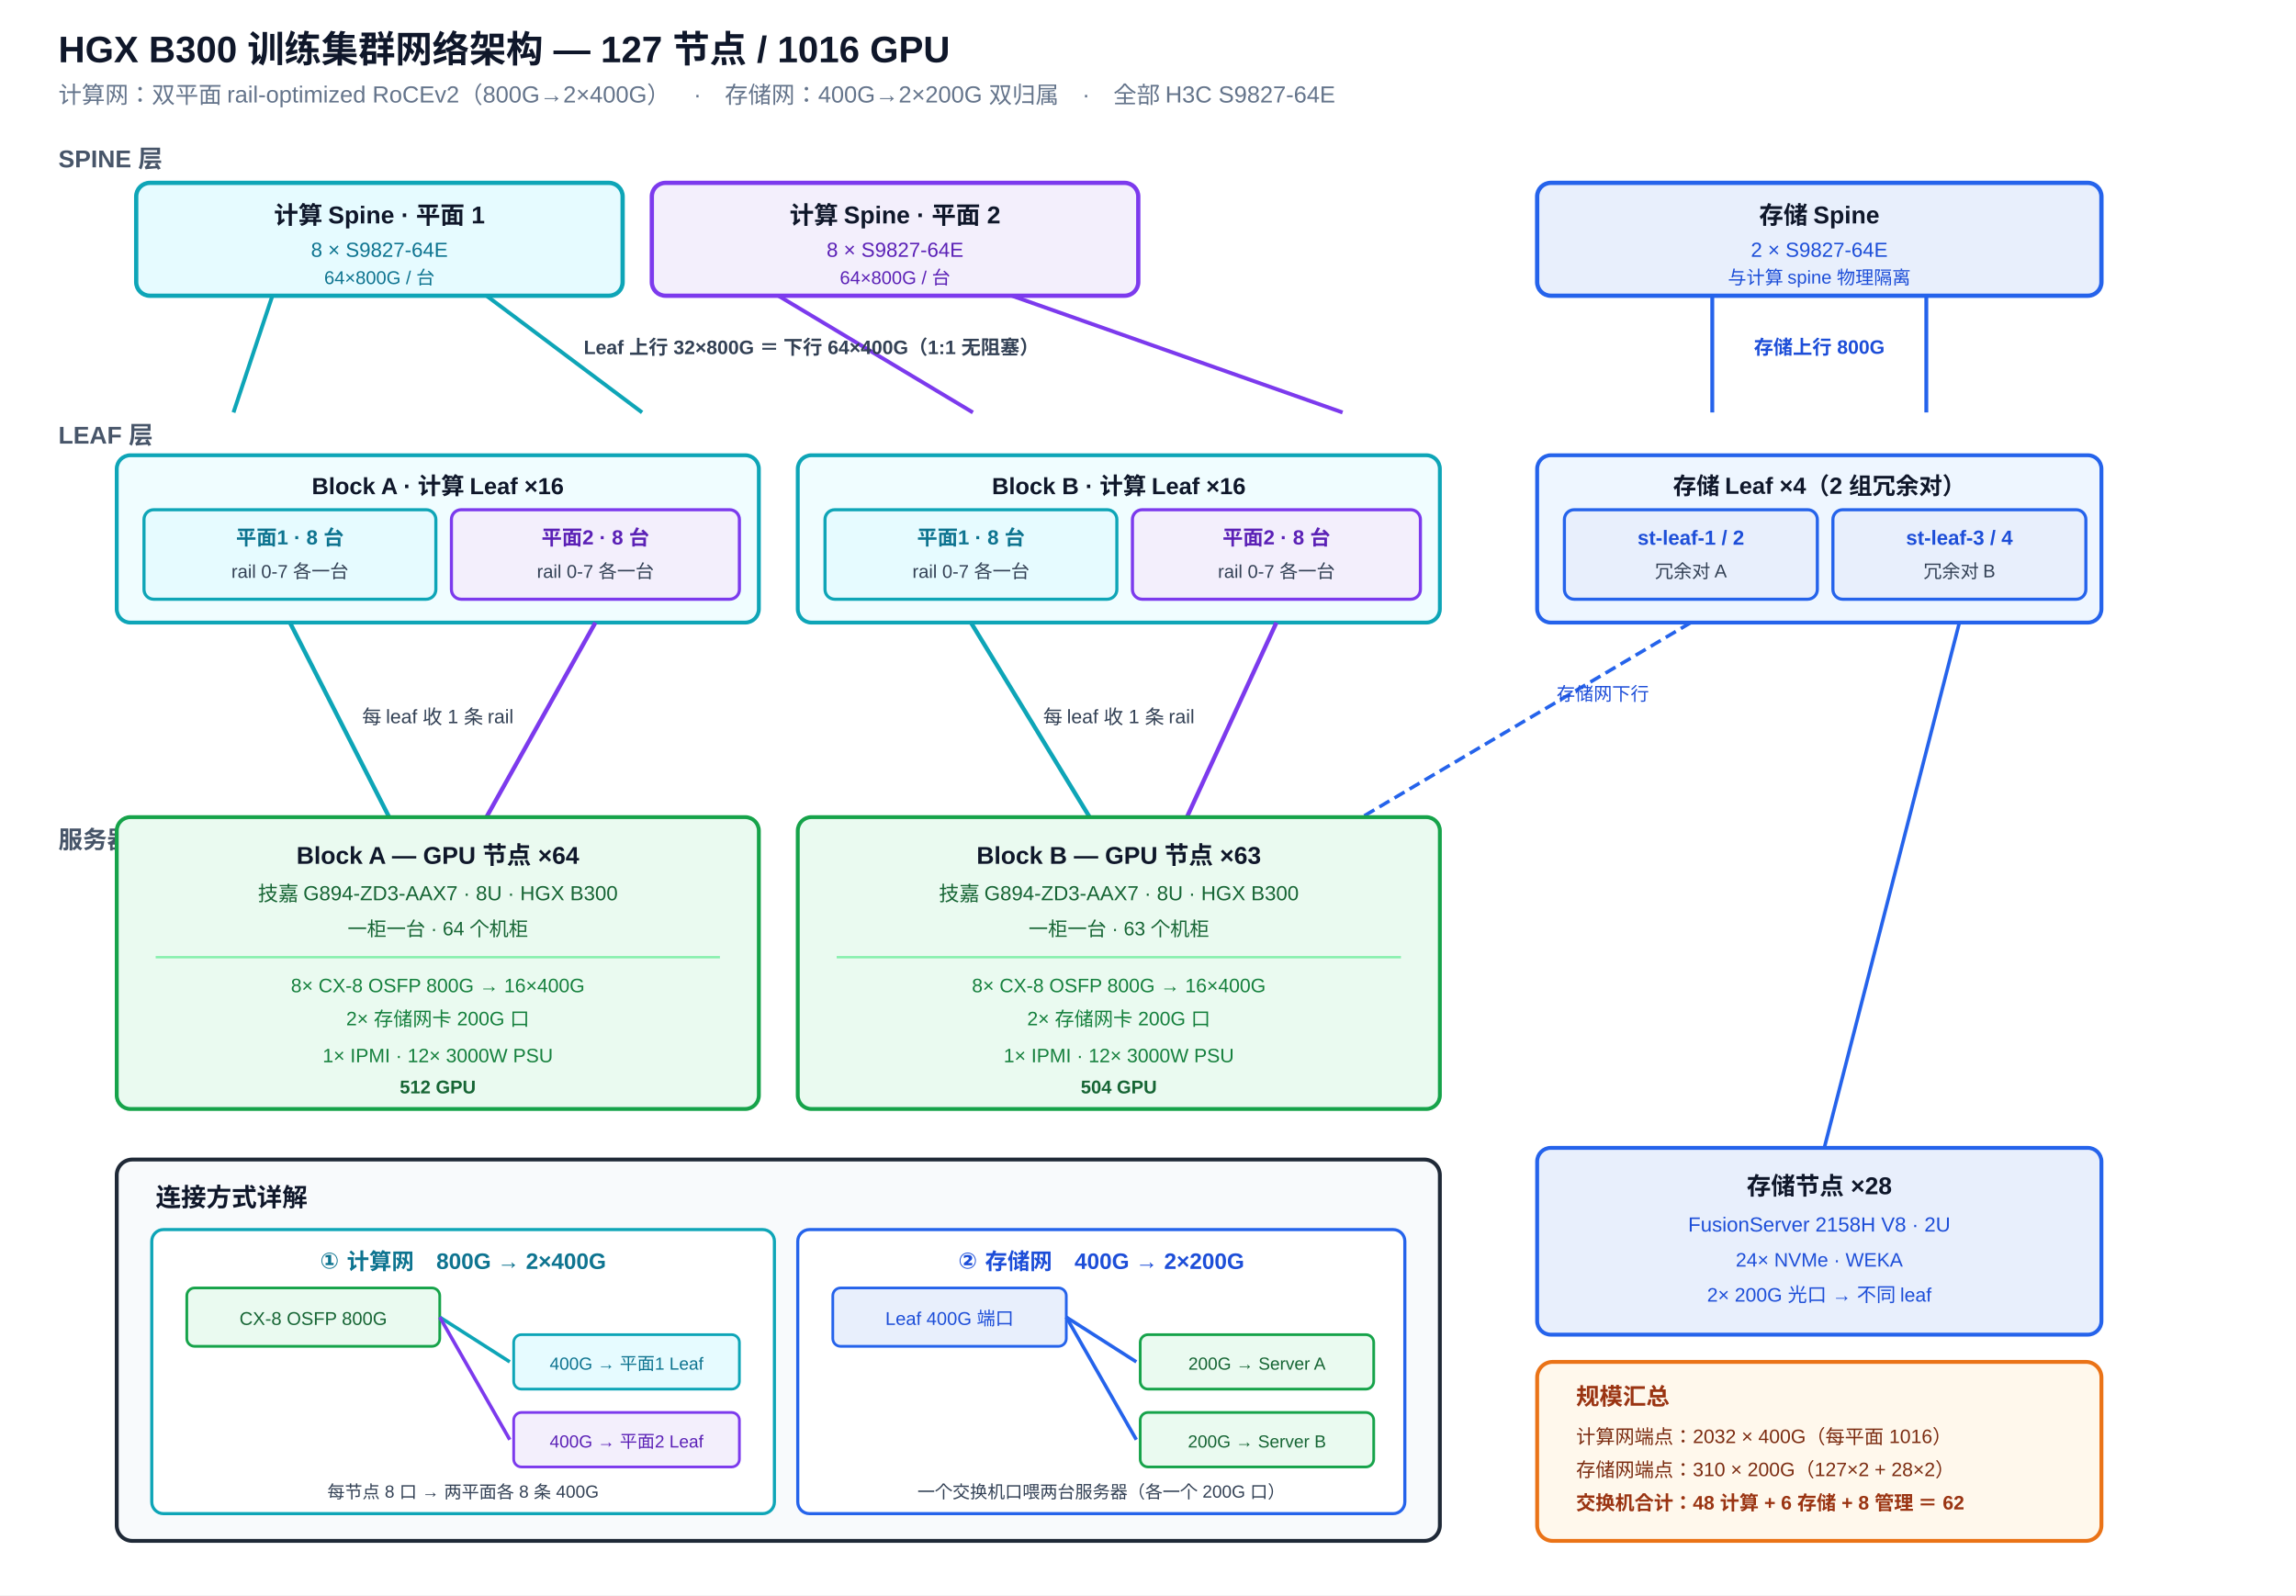
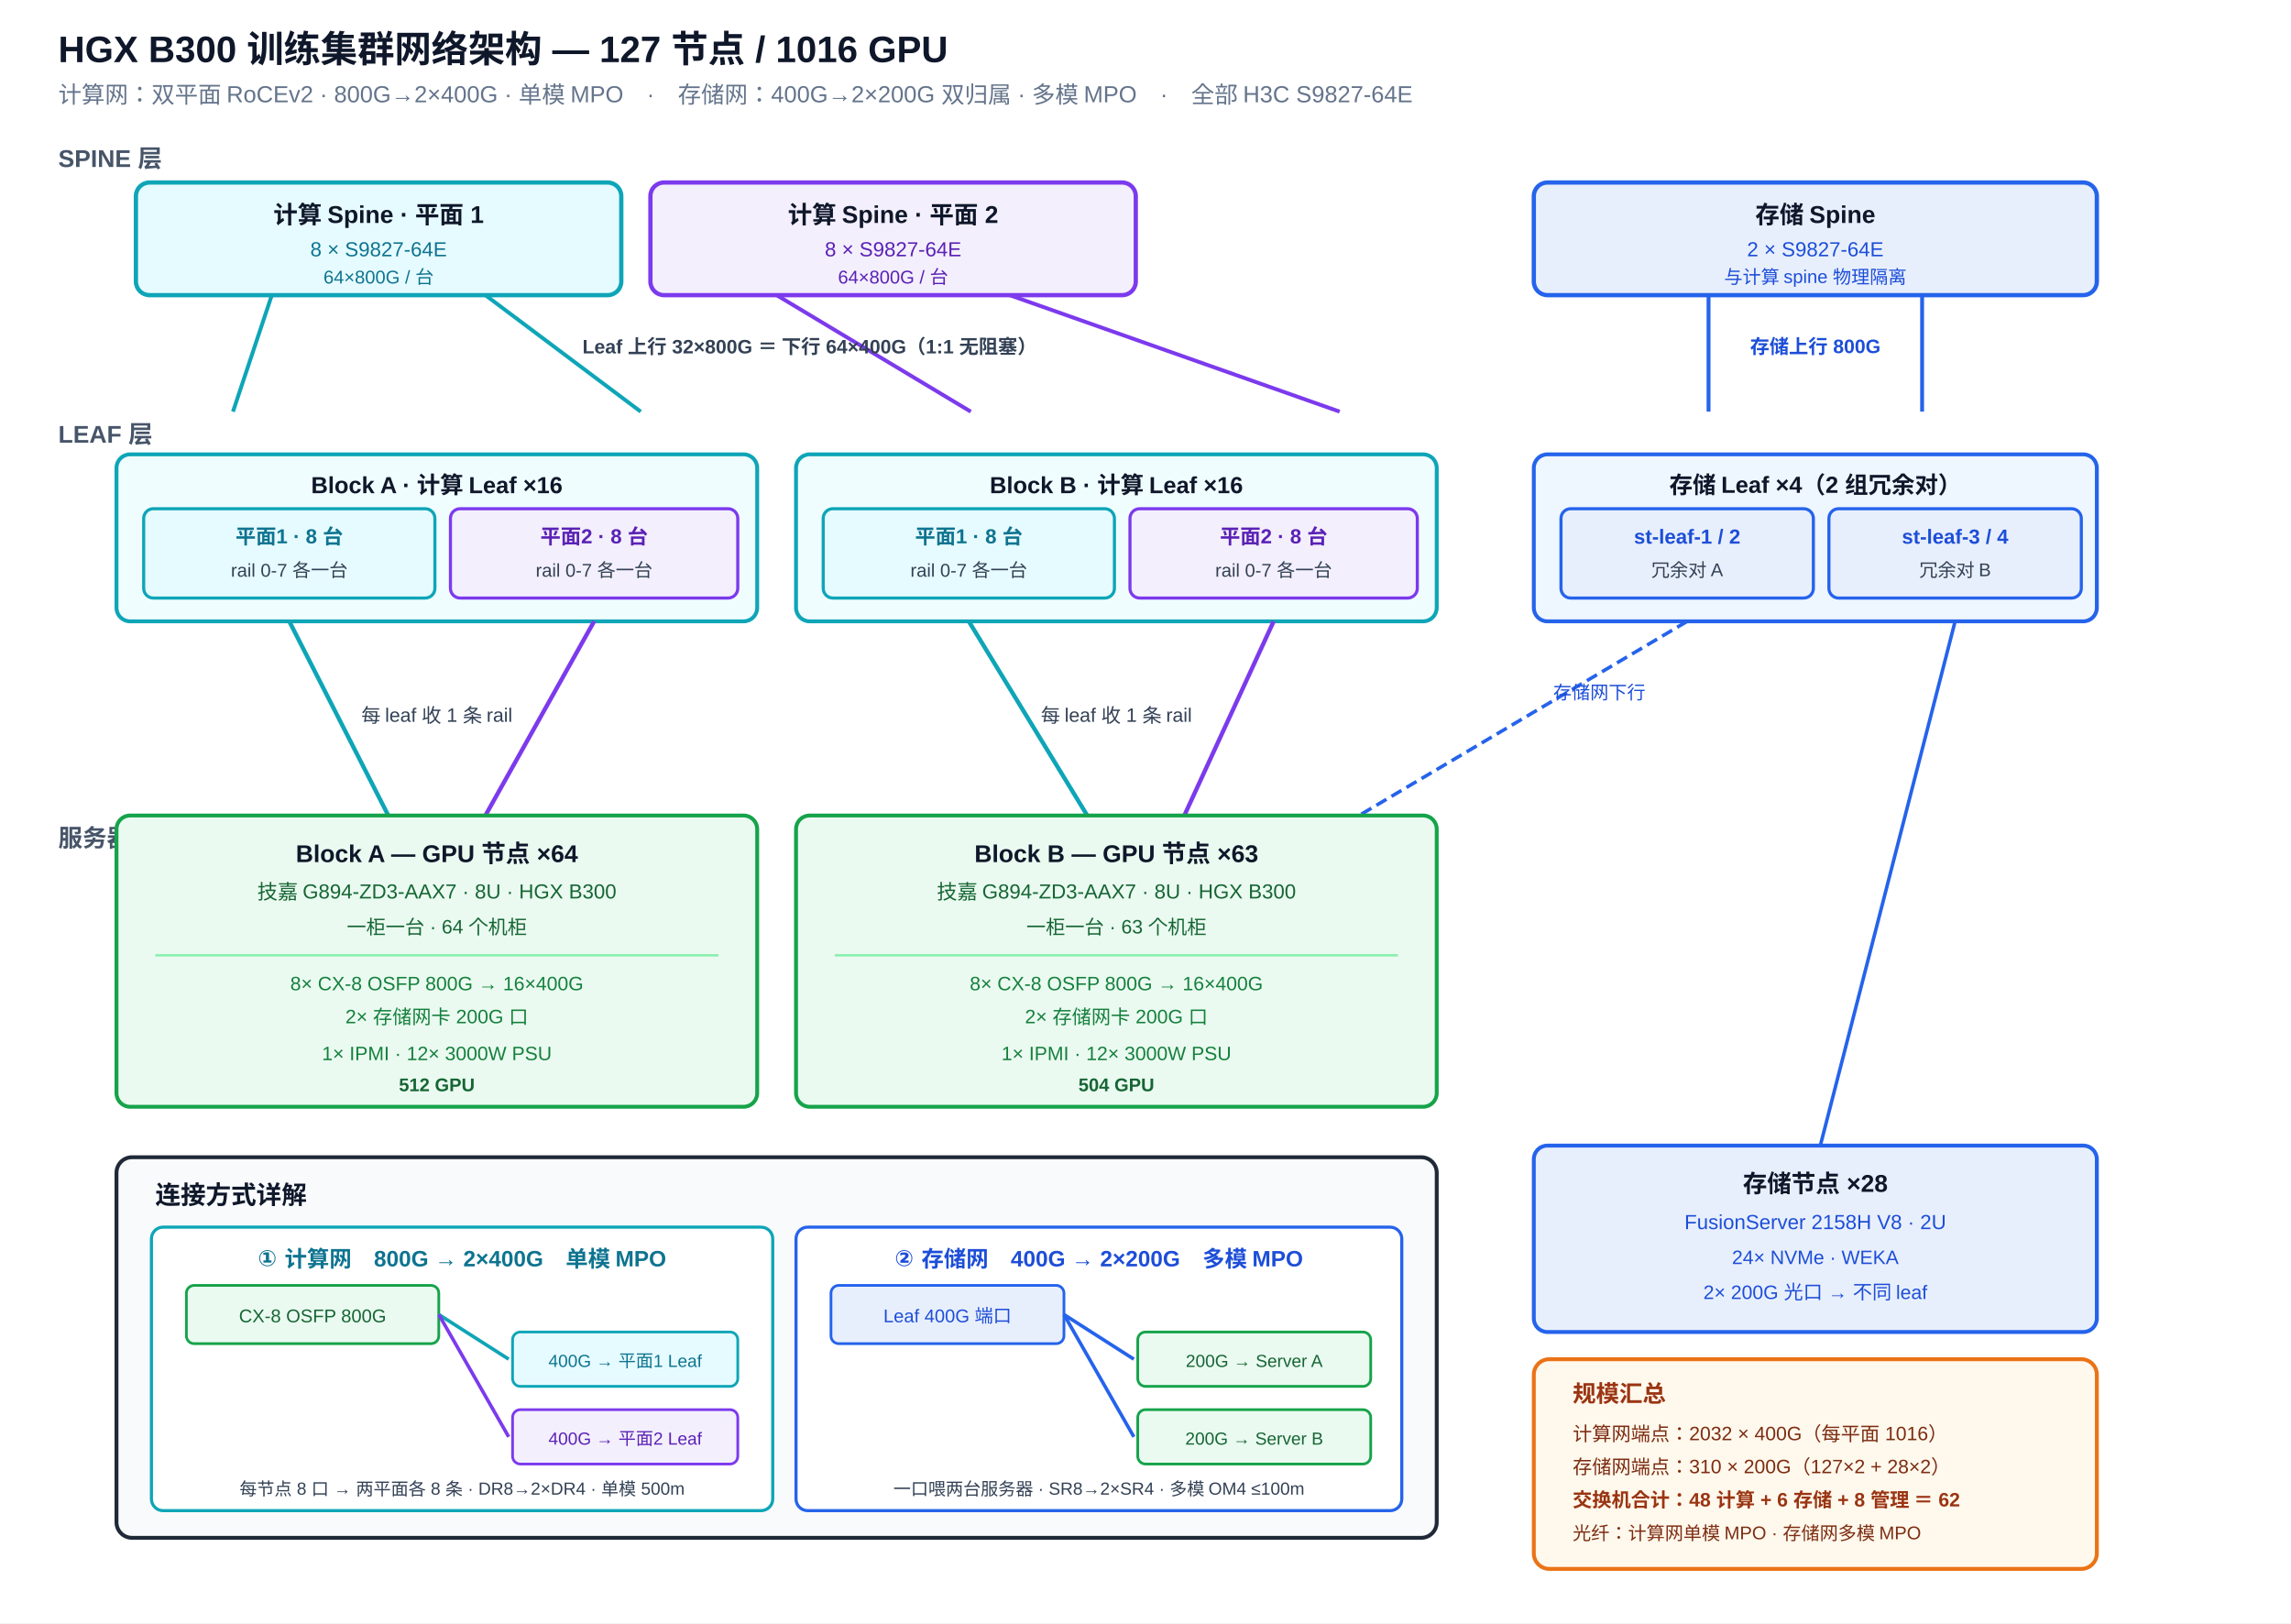
- <svg xmlns="http://www.w3.org/2000/svg" viewBox="0 0 1180 820" font-family="Segoe UI, Arial, sans-serif">
-   <rect x="0" y="0" width="1180" height="820" fill="#ffffff" />
+ <svg xmlns="http://www.w3.org/2000/svg" viewBox="0 0 1180 836" font-family="Segoe UI, Arial, sans-serif">
+   <rect x="0" y="0" width="1180" height="836" fill="#ffffff" />
  <text x="30" y="32" font-size="19" font-weight="700" fill="#0f172a">HGX B300 训练集群网络架构 — 127 节点 / 1016 GPU</text>
-   <text x="30" y="53" font-size="12" fill="#64748b">计算网：双平面 rail-optimized RoCEv2（800G→2×400G）　·　存储网：400G→2×200G 双归属　·　全部 H3C S9827-64E</text>
+   <text x="30" y="53" font-size="12" fill="#64748b">计算网：双平面 RoCEv2 · 800G→2×400G · 单模 MPO　·　存储网：400G→2×200G 双归属 · 多模 MPO　·　全部 H3C S9827-64E</text>
  <text x="30" y="86" font-size="12.5" font-weight="700" fill="#475569">SPINE 层</text>
  <rect x="70" y="94" width="250" height="58" rx="7" fill="#e6fbff" stroke="#0ea5b7" stroke-width="2.2" />
  <text x="195" y="115" font-size="12.5" font-weight="700" fill="#0f172a" text-anchor="middle">计算 Spine · 平面 1</text>
  <text x="195" y="132" font-size="10.5" fill="#0e7490" text-anchor="middle">8 × S9827-64E</text>
  <text x="195" y="146" font-size="9.5" fill="#0e7490" text-anchor="middle">64×800G / 台</text>
  <rect x="335" y="94" width="250" height="58" rx="7" fill="#f3effc" stroke="#7c3aed" stroke-width="2.2" />
  <text x="460" y="115" font-size="12.5" font-weight="700" fill="#0f172a" text-anchor="middle">计算 Spine · 平面 2</text>
  <text x="460" y="132" font-size="10.5" fill="#5b21b6" text-anchor="middle">8 × S9827-64E</text>
  <text x="460" y="146" font-size="9.5" fill="#5b21b6" text-anchor="middle">64×800G / 台</text>
  <rect x="790" y="94" width="290" height="58" rx="7" fill="#e8effc" stroke="#2563eb" stroke-width="2.2" />
  <text x="935" y="115" font-size="12.5" font-weight="700" fill="#0f172a" text-anchor="middle">存储 Spine</text>
  <text x="935" y="132" font-size="10.5" fill="#1d4ed8" text-anchor="middle">2 × S9827-64E</text>
  <text x="935" y="146" font-size="9.5" fill="#1d4ed8" text-anchor="middle">与计算 spine 物理隔离</text>
  <line x1="140" y1="152" x2="120" y2="212" stroke="#0ea5b7" stroke-width="2" />
  <line x1="250" y1="152" x2="330" y2="212" stroke="#0ea5b7" stroke-width="2" />
  <line x1="400" y1="152" x2="500" y2="212" stroke="#7c3aed" stroke-width="2" />
  <line x1="520" y1="152" x2="690" y2="212" stroke="#7c3aed" stroke-width="2" />
  <line x1="880" y1="152" x2="880" y2="212" stroke="#2563eb" stroke-width="2" />
  <line x1="990" y1="152" x2="990" y2="212" stroke="#2563eb" stroke-width="2" />
  <text x="300" y="182" font-size="10" font-weight="600" fill="#334155">Leaf 上行 32×800G ＝ 下行 64×400G（1:1 无阻塞）</text>
  <text x="935" y="182" font-size="10" font-weight="600" fill="#1d4ed8" text-anchor="middle">存储上行 800G</text>
  <text x="30" y="228" font-size="12.5" font-weight="700" fill="#475569">LEAF 层</text>
  <rect x="60" y="234" width="330" height="86" rx="7" fill="#f0fdff" stroke="#0ea5b7" stroke-width="2" />
  <text x="225" y="254" font-size="12" font-weight="700" fill="#0f172a" text-anchor="middle">Block A · 计算 Leaf ×16</text>
  <rect x="74" y="262" width="150" height="46" rx="5" fill="#e6fbff" stroke="#0ea5b7" stroke-width="1.6" />
  <text x="149" y="280" font-size="10.5" font-weight="600" fill="#0e7490" text-anchor="middle">平面1 · 8 台</text>
  <text x="149" y="297" font-size="9.5" fill="#334155" text-anchor="middle">rail 0-7 各一台</text>
  <rect x="232" y="262" width="148" height="46" rx="5" fill="#f3effc" stroke="#7c3aed" stroke-width="1.6" />
  <text x="306" y="280" font-size="10.5" font-weight="600" fill="#5b21b6" text-anchor="middle">平面2 · 8 台</text>
  <text x="306" y="297" font-size="9.5" fill="#334155" text-anchor="middle">rail 0-7 各一台</text>
  <rect x="410" y="234" width="330" height="86" rx="7" fill="#f0fdff" stroke="#0ea5b7" stroke-width="2" />
  <text x="575" y="254" font-size="12" font-weight="700" fill="#0f172a" text-anchor="middle">Block B · 计算 Leaf ×16</text>
  <rect x="424" y="262" width="150" height="46" rx="5" fill="#e6fbff" stroke="#0ea5b7" stroke-width="1.6" />
  <text x="499" y="280" font-size="10.5" font-weight="600" fill="#0e7490" text-anchor="middle">平面1 · 8 台</text>
  <text x="499" y="297" font-size="9.5" fill="#334155" text-anchor="middle">rail 0-7 各一台</text>
  <rect x="582" y="262" width="148" height="46" rx="5" fill="#f3effc" stroke="#7c3aed" stroke-width="1.6" />
  <text x="656" y="280" font-size="10.5" font-weight="600" fill="#5b21b6" text-anchor="middle">平面2 · 8 台</text>
  <text x="656" y="297" font-size="9.5" fill="#334155" text-anchor="middle">rail 0-7 各一台</text>
  <rect x="790" y="234" width="290" height="86" rx="7" fill="#eef6ff" stroke="#2563eb" stroke-width="2" />
  <text x="935" y="254" font-size="12" font-weight="700" fill="#0f172a" text-anchor="middle">存储 Leaf ×4（2 组冗余对）</text>
  <rect x="804" y="262" width="130" height="46" rx="5" fill="#e8effc" stroke="#2563eb" stroke-width="1.6" />
  <text x="869" y="280" font-size="10.5" font-weight="600" fill="#1d4ed8" text-anchor="middle">st-leaf-1 / 2</text>
  <text x="869" y="297" font-size="9.5" fill="#334155" text-anchor="middle">冗余对 A</text>
  <rect x="942" y="262" width="130" height="46" rx="5" fill="#e8effc" stroke="#2563eb" stroke-width="1.6" />
  <text x="1007" y="280" font-size="10.5" font-weight="600" fill="#1d4ed8" text-anchor="middle">st-leaf-3 / 4</text>
  <text x="1007" y="297" font-size="9.5" fill="#334155" text-anchor="middle">冗余对 B</text>
  <line x1="149" y1="320" x2="200" y2="420" stroke="#0ea5b7" stroke-width="2.2" />
  <line x1="306" y1="320" x2="250" y2="420" stroke="#7c3aed" stroke-width="2.2" />
  <line x1="499" y1="320" x2="560" y2="420" stroke="#0ea5b7" stroke-width="2.2" />
  <line x1="656" y1="320" x2="610" y2="420" stroke="#7c3aed" stroke-width="2.2" />
  <line x1="869" y1="320" x2="700" y2="420" stroke="#2563eb" stroke-width="1.8" stroke-dasharray="6 3" />
  <line x1="1007" y1="320" x2="935" y2="600" stroke="#2563eb" stroke-width="1.8" />
  <text x="225" y="372" font-size="10" fill="#334155" text-anchor="middle">每 leaf 收 1 条 rail</text>
  <text x="575" y="372" font-size="10" fill="#334155" text-anchor="middle">每 leaf 收 1 条 rail</text>
  <text x="800" y="360" font-size="9.5" fill="#1d4ed8">存储网下行</text>
  <text x="30" y="436" font-size="12.5" font-weight="700" fill="#475569">服务器层</text>
  <rect x="60" y="420" width="330" height="150" rx="7" fill="#eafaf0" stroke="#16a34a" stroke-width="2" />
  <text x="225" y="444" font-size="12.5" font-weight="700" fill="#0f172a" text-anchor="middle">Block A — GPU 节点 ×64</text>
  <text x="225" y="463" font-size="10.5" fill="#166534" text-anchor="middle">技嘉 G894-ZD3-AAX7 · 8U · HGX B300</text>
  <text x="225" y="481" font-size="10" fill="#166534" text-anchor="middle">一柜一台 · 64 个机柜</text>
  <line x1="80" y1="492" x2="370" y2="492" stroke="#86efac" stroke-width="1.2" />
  <text x="225" y="510" font-size="10" fill="#15803d" text-anchor="middle">8× CX-8 OSFP 800G → 16×400G</text>
  <text x="225" y="527" font-size="10" fill="#15803d" text-anchor="middle">2× 存储网卡 200G 口</text>
  <text x="225" y="546" font-size="10" fill="#15803d" text-anchor="middle">1× IPMI · 12× 3000W PSU</text>
  <text x="225" y="562" font-size="9.5" font-weight="600" fill="#166534" text-anchor="middle">512 GPU</text>
  <rect x="410" y="420" width="330" height="150" rx="7" fill="#eafaf0" stroke="#16a34a" stroke-width="2" />
  <text x="575" y="444" font-size="12.5" font-weight="700" fill="#0f172a" text-anchor="middle">Block B — GPU 节点 ×63</text>
  <text x="575" y="463" font-size="10.5" fill="#166534" text-anchor="middle">技嘉 G894-ZD3-AAX7 · 8U · HGX B300</text>
  <text x="575" y="481" font-size="10" fill="#166534" text-anchor="middle">一柜一台 · 63 个机柜</text>
  <line x1="430" y1="492" x2="720" y2="492" stroke="#86efac" stroke-width="1.2" />
  <text x="575" y="510" font-size="10" fill="#15803d" text-anchor="middle">8× CX-8 OSFP 800G → 16×400G</text>
  <text x="575" y="527" font-size="10" fill="#15803d" text-anchor="middle">2× 存储网卡 200G 口</text>
  <text x="575" y="546" font-size="10" fill="#15803d" text-anchor="middle">1× IPMI · 12× 3000W PSU</text>
  <text x="575" y="562" font-size="9.5" font-weight="600" fill="#166534" text-anchor="middle">504 GPU</text>
  <rect x="790" y="590" width="290" height="96" rx="7" fill="#e8effc" stroke="#2563eb" stroke-width="2" />
  <text x="935" y="614" font-size="12.5" font-weight="700" fill="#0f172a" text-anchor="middle">存储节点 ×28</text>
  <text x="935" y="633" font-size="10.5" fill="#1d4ed8" text-anchor="middle">FusionServer 2158H V8 · 2U</text>
  <text x="935" y="651" font-size="10" fill="#1d4ed8" text-anchor="middle">24× NVMe · WEKA</text>
  <text x="935" y="669" font-size="10" fill="#1d4ed8" text-anchor="middle">2× 200G 光口 → 不同 leaf</text>
  <rect x="60" y="596" width="680" height="196" rx="8" fill="#f8fafc" stroke="#1f2937" stroke-width="2" />
  <text x="80" y="620" font-size="13" font-weight="700" fill="#0f172a">连接方式详解</text>
  <rect x="78" y="632" width="320" height="146" rx="6" fill="#ffffff" stroke="#0ea5b7" stroke-width="1.6" />
-   <text x="238" y="652" font-size="11.5" font-weight="700" fill="#0e7490" text-anchor="middle">① 计算网　800G → 2×400G</text>
+   <text x="238" y="652" font-size="11.5" font-weight="700" fill="#0e7490" text-anchor="middle">① 计算网　800G → 2×400G　单模 MPO</text>
  <rect x="96" y="662" width="130" height="30" rx="4" fill="#eafaf0" stroke="#16a34a" stroke-width="1.4" />
  <text x="161" y="681" font-size="9.5" fill="#166534" text-anchor="middle">CX-8 OSFP 800G</text>
  <line x1="226" y1="677" x2="262" y2="700" stroke="#0ea5b7" stroke-width="1.8" />
  <line x1="226" y1="677" x2="262" y2="740" stroke="#7c3aed" stroke-width="1.8" />
  <rect x="264" y="686" width="116" height="28" rx="4" fill="#e6fbff" stroke="#0ea5b7" stroke-width="1.4" />
  <text x="322" y="704" font-size="9" fill="#0e7490" text-anchor="middle">400G → 平面1 Leaf</text>
  <rect x="264" y="726" width="116" height="28" rx="4" fill="#f3effc" stroke="#7c3aed" stroke-width="1.4" />
  <text x="322" y="744" font-size="9" fill="#5b21b6" text-anchor="middle">400G → 平面2 Leaf</text>
-   <text x="238" y="770" font-size="9" fill="#334155" text-anchor="middle">每节点 8 口 → 两平面各 8 条 400G</text>
+   <text x="238" y="770" font-size="9" fill="#334155" text-anchor="middle">每节点 8 口 → 两平面各 8 条 · DR8→2×DR4 · 单模 500m</text>
  <rect x="410" y="632" width="312" height="146" rx="6" fill="#ffffff" stroke="#2563eb" stroke-width="1.6" />
-   <text x="566" y="652" font-size="11.5" font-weight="700" fill="#1d4ed8" text-anchor="middle">② 存储网　400G → 2×200G</text>
+   <text x="566" y="652" font-size="11.5" font-weight="700" fill="#1d4ed8" text-anchor="middle">② 存储网　400G → 2×200G　多模 MPO</text>
  <rect x="428" y="662" width="120" height="30" rx="4" fill="#e8effc" stroke="#2563eb" stroke-width="1.4" />
  <text x="488" y="681" font-size="9.5" fill="#1d4ed8" text-anchor="middle">Leaf 400G 端口</text>
  <line x1="548" y1="677" x2="584" y2="700" stroke="#2563eb" stroke-width="1.8" />
  <line x1="548" y1="677" x2="584" y2="740" stroke="#2563eb" stroke-width="1.8" />
  <rect x="586" y="686" width="120" height="28" rx="4" fill="#eafaf0" stroke="#16a34a" stroke-width="1.4" />
  <text x="646" y="704" font-size="9" fill="#166534" text-anchor="middle">200G → Server A</text>
  <rect x="586" y="726" width="120" height="28" rx="4" fill="#eafaf0" stroke="#16a34a" stroke-width="1.4" />
  <text x="646" y="744" font-size="9" fill="#166534" text-anchor="middle">200G → Server B</text>
-   <text x="566" y="770" font-size="9" fill="#334155" text-anchor="middle">一个交换机口喂两台服务器（各一个 200G 口）</text>
-   <rect x="790" y="700" width="290" height="92" rx="8" fill="#fff8ec" stroke="#ea7317" stroke-width="2" />
+   <text x="566" y="770" font-size="9" fill="#334155" text-anchor="middle">一口喂两台服务器 · SR8→2×SR4 · 多模 OM4 ≤100m</text>
+   <rect x="790" y="700" width="290" height="108" rx="8" fill="#fff8ec" stroke="#ea7317" stroke-width="2" />
  <text x="810" y="722" font-size="12" font-weight="700" fill="#9a3412">规模汇总</text>
  <text x="810" y="742" font-size="10" fill="#7c2d12">计算网端点：2032 × 400G（每平面 1016）</text>
  <text x="810" y="759" font-size="10" fill="#7c2d12">存储网端点：310 × 200G（127×2 + 28×2）</text>
  <text x="810" y="776" font-size="10" font-weight="600" fill="#9a3412">交换机合计：48 计算 + 6 存储 + 8 管理 ＝ 62</text>
+   <text x="810" y="793" font-size="9.5" fill="#7c2d12">光纤：计算网单模 MPO · 存储网多模 MPO</text>
</svg>
